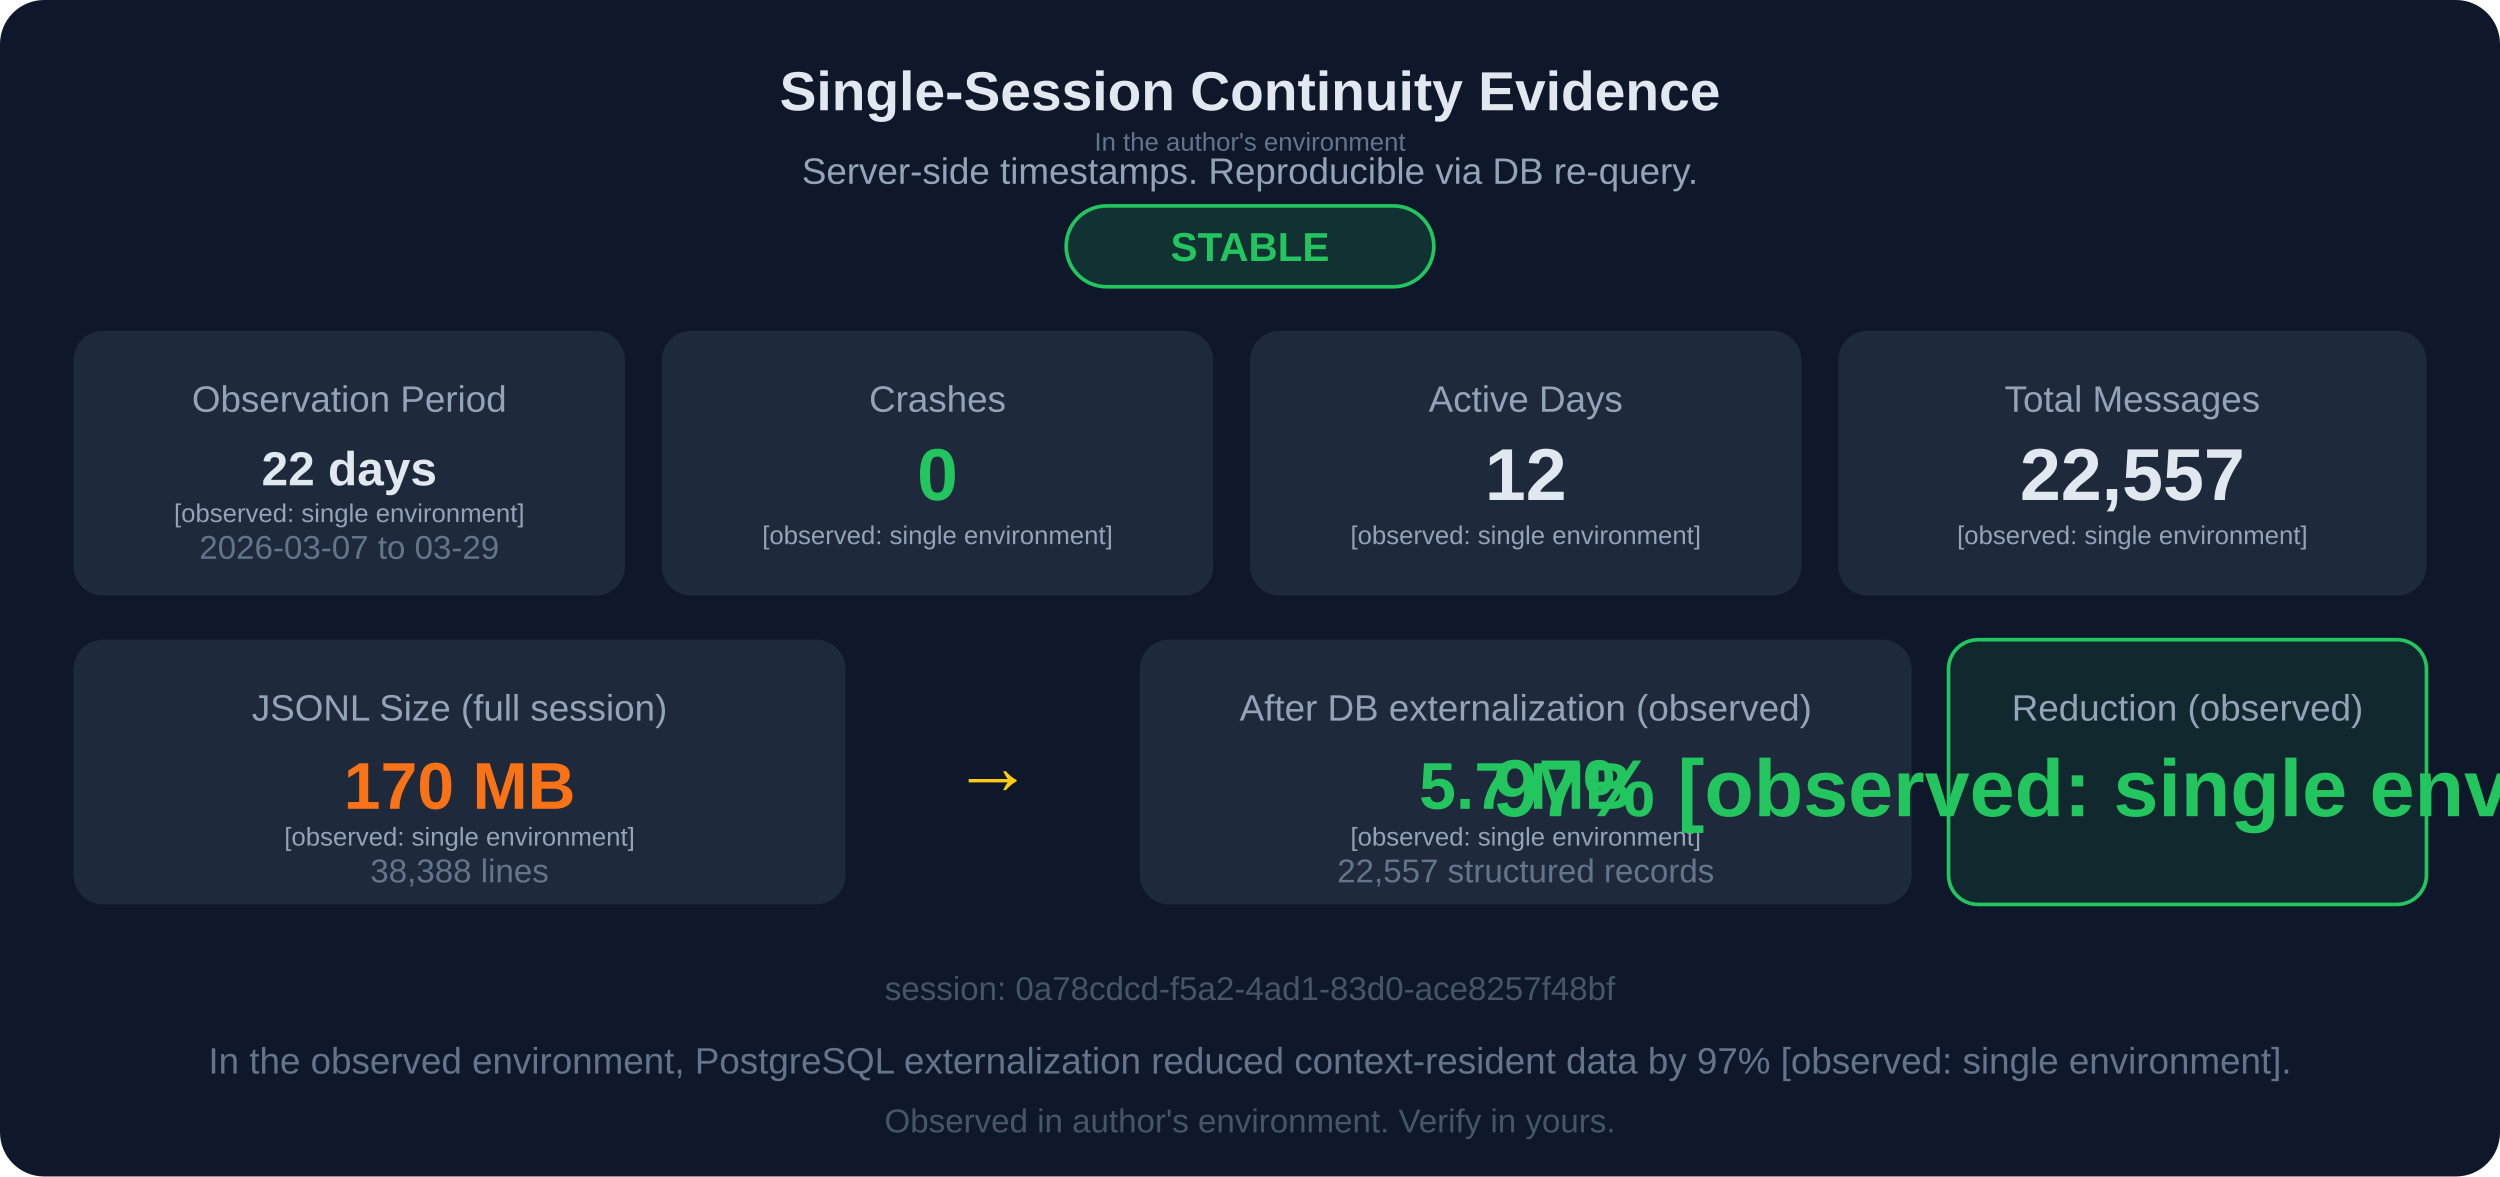
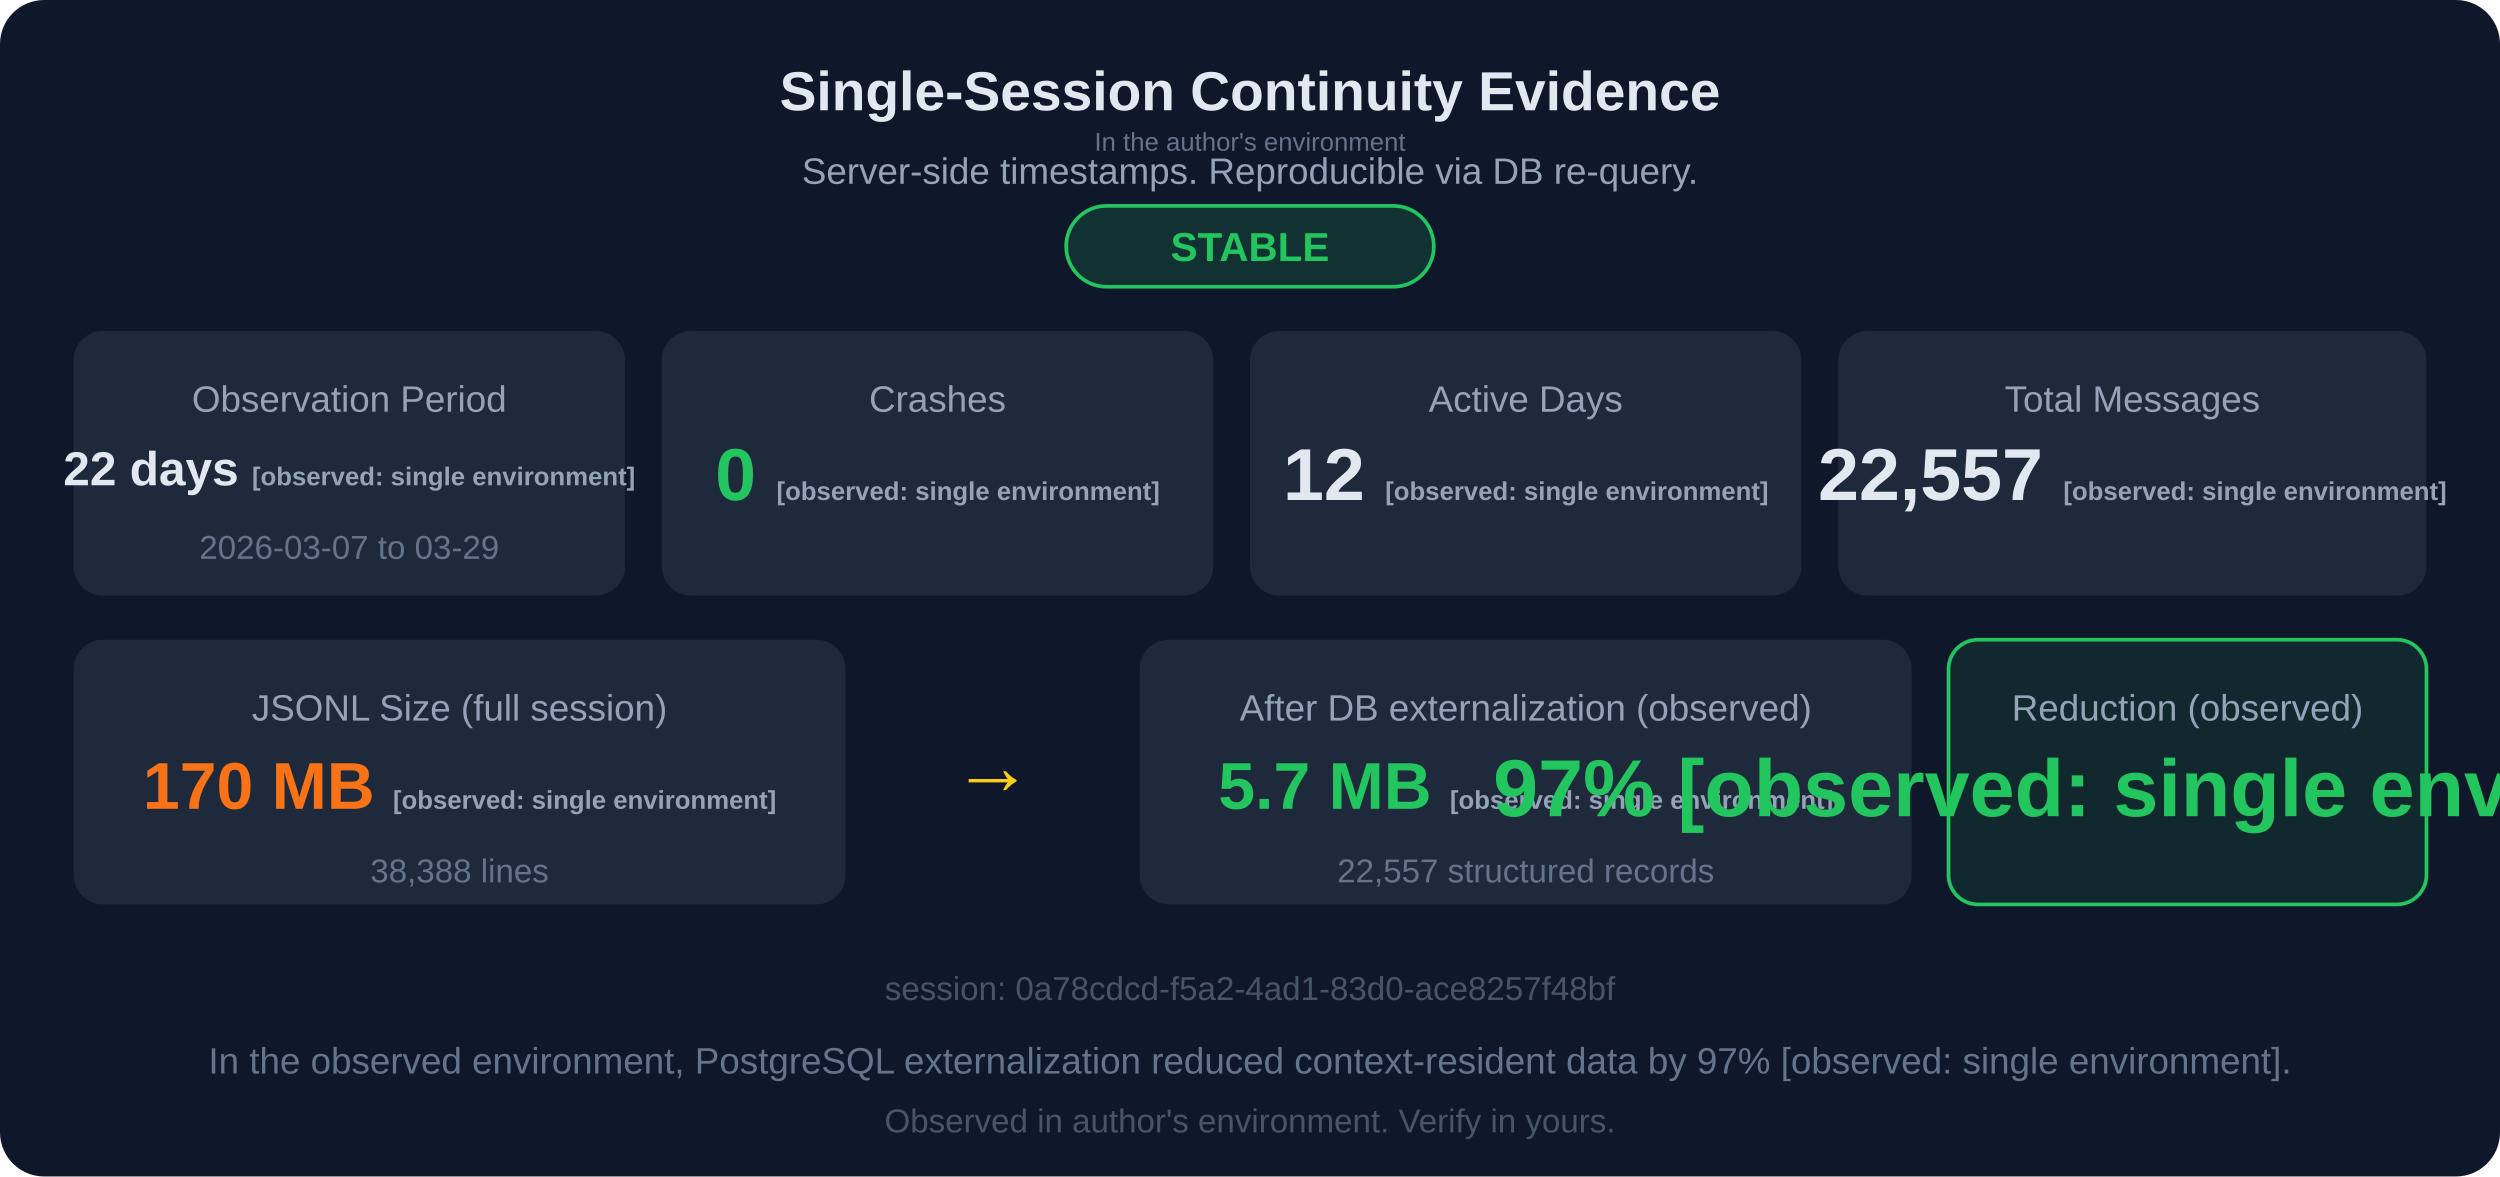
<svg xmlns="http://www.w3.org/2000/svg" viewBox="0 0 680 320" font-family="Segoe UI, Arial, sans-serif">
  <rect width="680" height="320" fill="#0f172a" rx="12" />
  <text x="340" y="30" text-anchor="middle" fill="#e2e8f0" font-size="15" font-weight="600">Single-Session Continuity Evidence</text>
  <text x="340" y="41" text-anchor="middle" fill="#64748b" font-size="7">In the author's environment</text>
  <text x="340" y="50" text-anchor="middle" fill="#94a3b8" font-size="10">Server-side timestamps. Reproducible via DB re-query.</text>
  <rect x="290" y="56" width="100" height="22" fill="#22c55e" fill-opacity="0.15" rx="11" stroke="#22c55e" stroke-width="1" />
  <text x="340" y="71" text-anchor="middle" fill="#22c55e" font-size="11" font-weight="600">STABLE</text>
  <rect x="20" y="90" width="150" height="72" fill="#1e293b" rx="8" />
  <text x="95" y="112" text-anchor="middle" fill="#94a3b8" font-size="10">Observation Period</text>
-   <text x="95" y="132" text-anchor="middle" fill="#e2e8f0" font-size="13" font-weight="600">22 days</text>
-   <text x="95" y="142" text-anchor="middle" fill="#94a3b8" font-size="7">[observed: single environment]</text>
+   <text x="95" y="132" text-anchor="middle" fill="#e2e8f0" font-size="13" font-weight="600">22 days <tspan font-size="7" fill="#94a3b8">[observed: single environment]</tspan>
+   </text>
  <text x="95" y="152" text-anchor="middle" fill="#64748b" font-size="9">2026-03-07 to 03-29</text>
  <rect x="180" y="90" width="150" height="72" fill="#1e293b" rx="8" />
  <text x="255" y="112" text-anchor="middle" fill="#94a3b8" font-size="10">Crashes</text>
-   <text x="255" y="136" text-anchor="middle" fill="#22c55e" font-size="20" font-weight="700">0</text>
-   <text x="255" y="148" text-anchor="middle" fill="#94a3b8" font-size="7">[observed: single environment]</text>
+   <text x="255" y="136" text-anchor="middle" fill="#22c55e" font-size="20" font-weight="700">0 <tspan font-size="7" fill="#94a3b8">[observed: single environment]</tspan>
+   </text>
  <rect x="340" y="90" width="150" height="72" fill="#1e293b" rx="8" />
  <text x="415" y="112" text-anchor="middle" fill="#94a3b8" font-size="10">Active Days</text>
-   <text x="415" y="136" text-anchor="middle" fill="#e2e8f0" font-size="20" font-weight="600">12</text>
-   <text x="415" y="148" text-anchor="middle" fill="#94a3b8" font-size="7">[observed: single environment]</text>
+   <text x="415" y="136" text-anchor="middle" fill="#e2e8f0" font-size="20" font-weight="600">12 <tspan font-size="7" fill="#94a3b8">[observed: single environment]</tspan>
+   </text>
  <rect x="500" y="90" width="160" height="72" fill="#1e293b" rx="8" />
  <text x="580" y="112" text-anchor="middle" fill="#94a3b8" font-size="10">Total Messages</text>
-   <text x="580" y="136" text-anchor="middle" fill="#e2e8f0" font-size="20" font-weight="600">22,557</text>
-   <text x="580" y="148" text-anchor="middle" fill="#94a3b8" font-size="7">[observed: single environment]</text>
+   <text x="580" y="136" text-anchor="middle" fill="#e2e8f0" font-size="20" font-weight="600">22,557 <tspan font-size="7" fill="#94a3b8">[observed: single environment]</tspan>
+   </text>
  <rect x="20" y="174" width="210" height="72" fill="#1e293b" rx="8" />
  <text x="125" y="196" text-anchor="middle" fill="#94a3b8" font-size="10">JSONL Size (full session)</text>
-   <text x="125" y="220" text-anchor="middle" fill="#f97316" font-size="18" font-weight="600">170 MB</text>
-   <text x="125" y="230" text-anchor="middle" fill="#94a3b8" font-size="7">[observed: single environment]</text>
+   <text x="125" y="220" text-anchor="middle" fill="#f97316" font-size="18" font-weight="600">170 MB <tspan font-size="7" fill="#94a3b8">[observed: single environment]</tspan>
+   </text>
  <text x="125" y="240" text-anchor="middle" fill="#64748b" font-size="9">38,388 lines</text>
  <rect x="240" y="174" width="60" height="72" fill="none" />
  <text x="270" y="216" text-anchor="middle" fill="#facc15" font-size="22">→</text>
  <rect x="310" y="174" width="210" height="72" fill="#1e293b" rx="8" />
  <text x="415" y="196" text-anchor="middle" fill="#94a3b8" font-size="10">After DB externalization (observed)</text>
-   <text x="415" y="220" text-anchor="middle" fill="#22c55e" font-size="18" font-weight="600">5.7 MB</text>
-   <text x="415" y="230" text-anchor="middle" fill="#94a3b8" font-size="7">[observed: single environment]</text>
+   <text x="415" y="220" text-anchor="middle" fill="#22c55e" font-size="18" font-weight="600">5.7 MB <tspan font-size="7" fill="#94a3b8">[observed: single environment]</tspan>
+   </text>
  <text x="415" y="240" text-anchor="middle" fill="#64748b" font-size="9">22,557 structured records</text>
  <rect x="530" y="174" width="130" height="72" fill="#22c55e" fill-opacity="0.1" rx="8" stroke="#22c55e" stroke-width="1" />
  <text x="595" y="196" text-anchor="middle" fill="#94a3b8" font-size="10">Reduction (observed)</text>
  <text x="595" y="222" text-anchor="middle" fill="#22c55e" font-size="22" font-weight="700">97% [observed: single environment]</text>
  <text x="340" y="272" text-anchor="middle" fill="#475569" font-size="9">session: 0a78cdcd-f5a2-4ad1-83d0-ace8257f48bf</text>
  <text x="340" y="292" text-anchor="middle" fill="#64748b" font-size="10">In the observed environment, PostgreSQL externalization reduced context-resident data by 97% [observed: single environment].</text>
  <text x="340" y="308" text-anchor="middle" fill="#475569" font-size="9">Observed in author's environment. Verify in yours.</text>
</svg>
